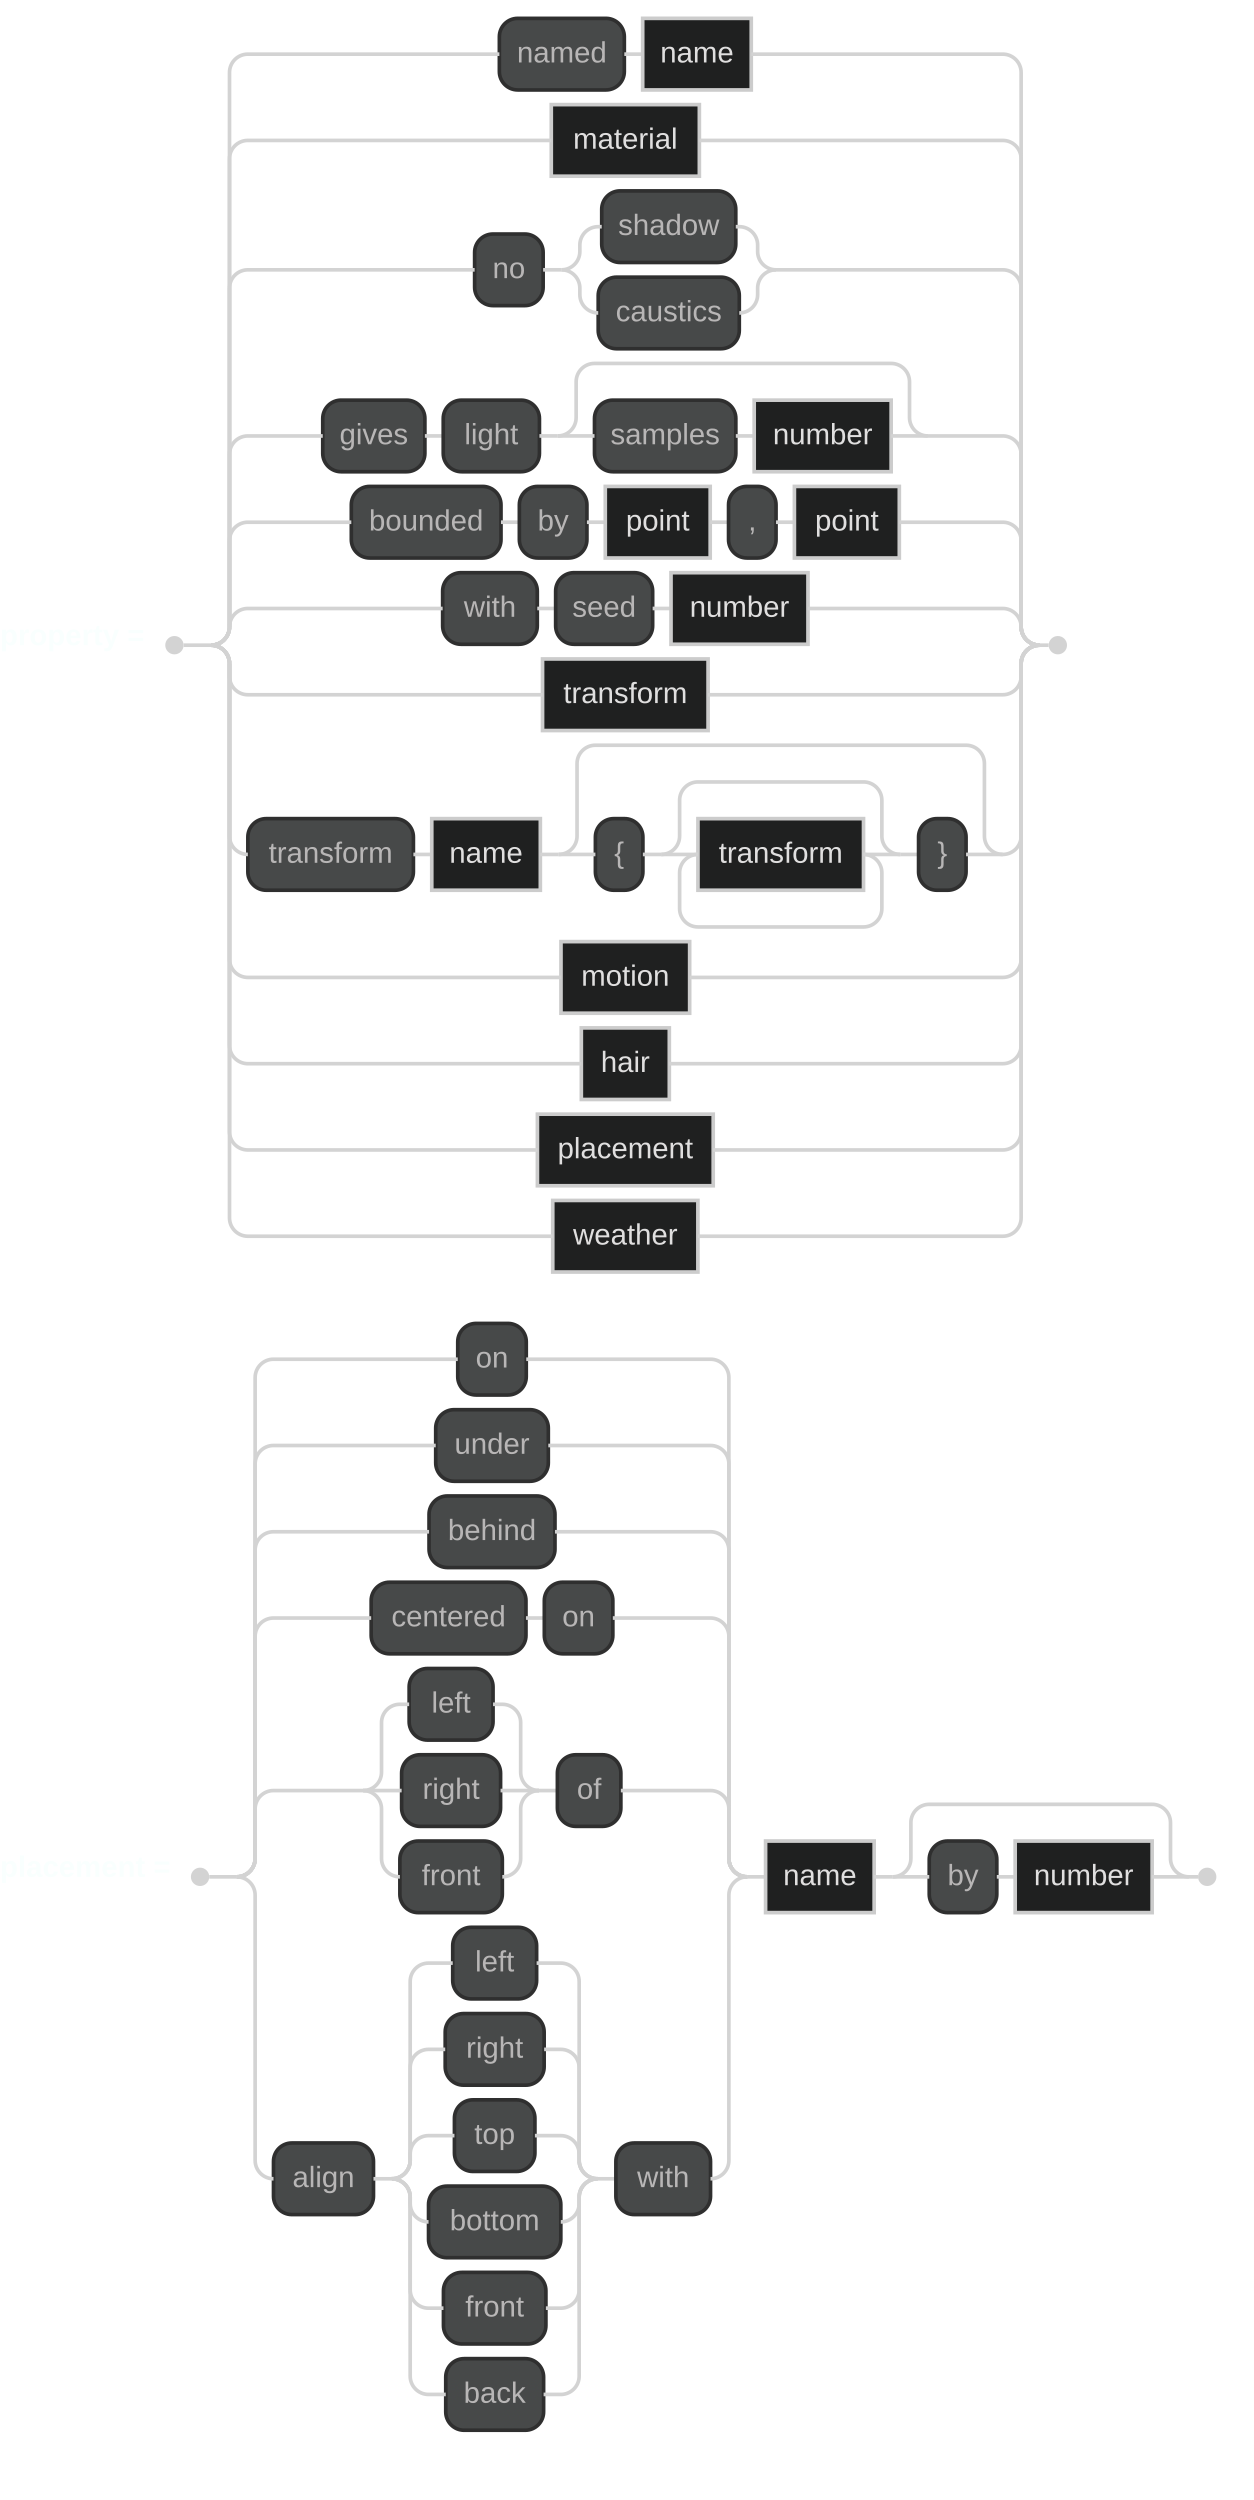
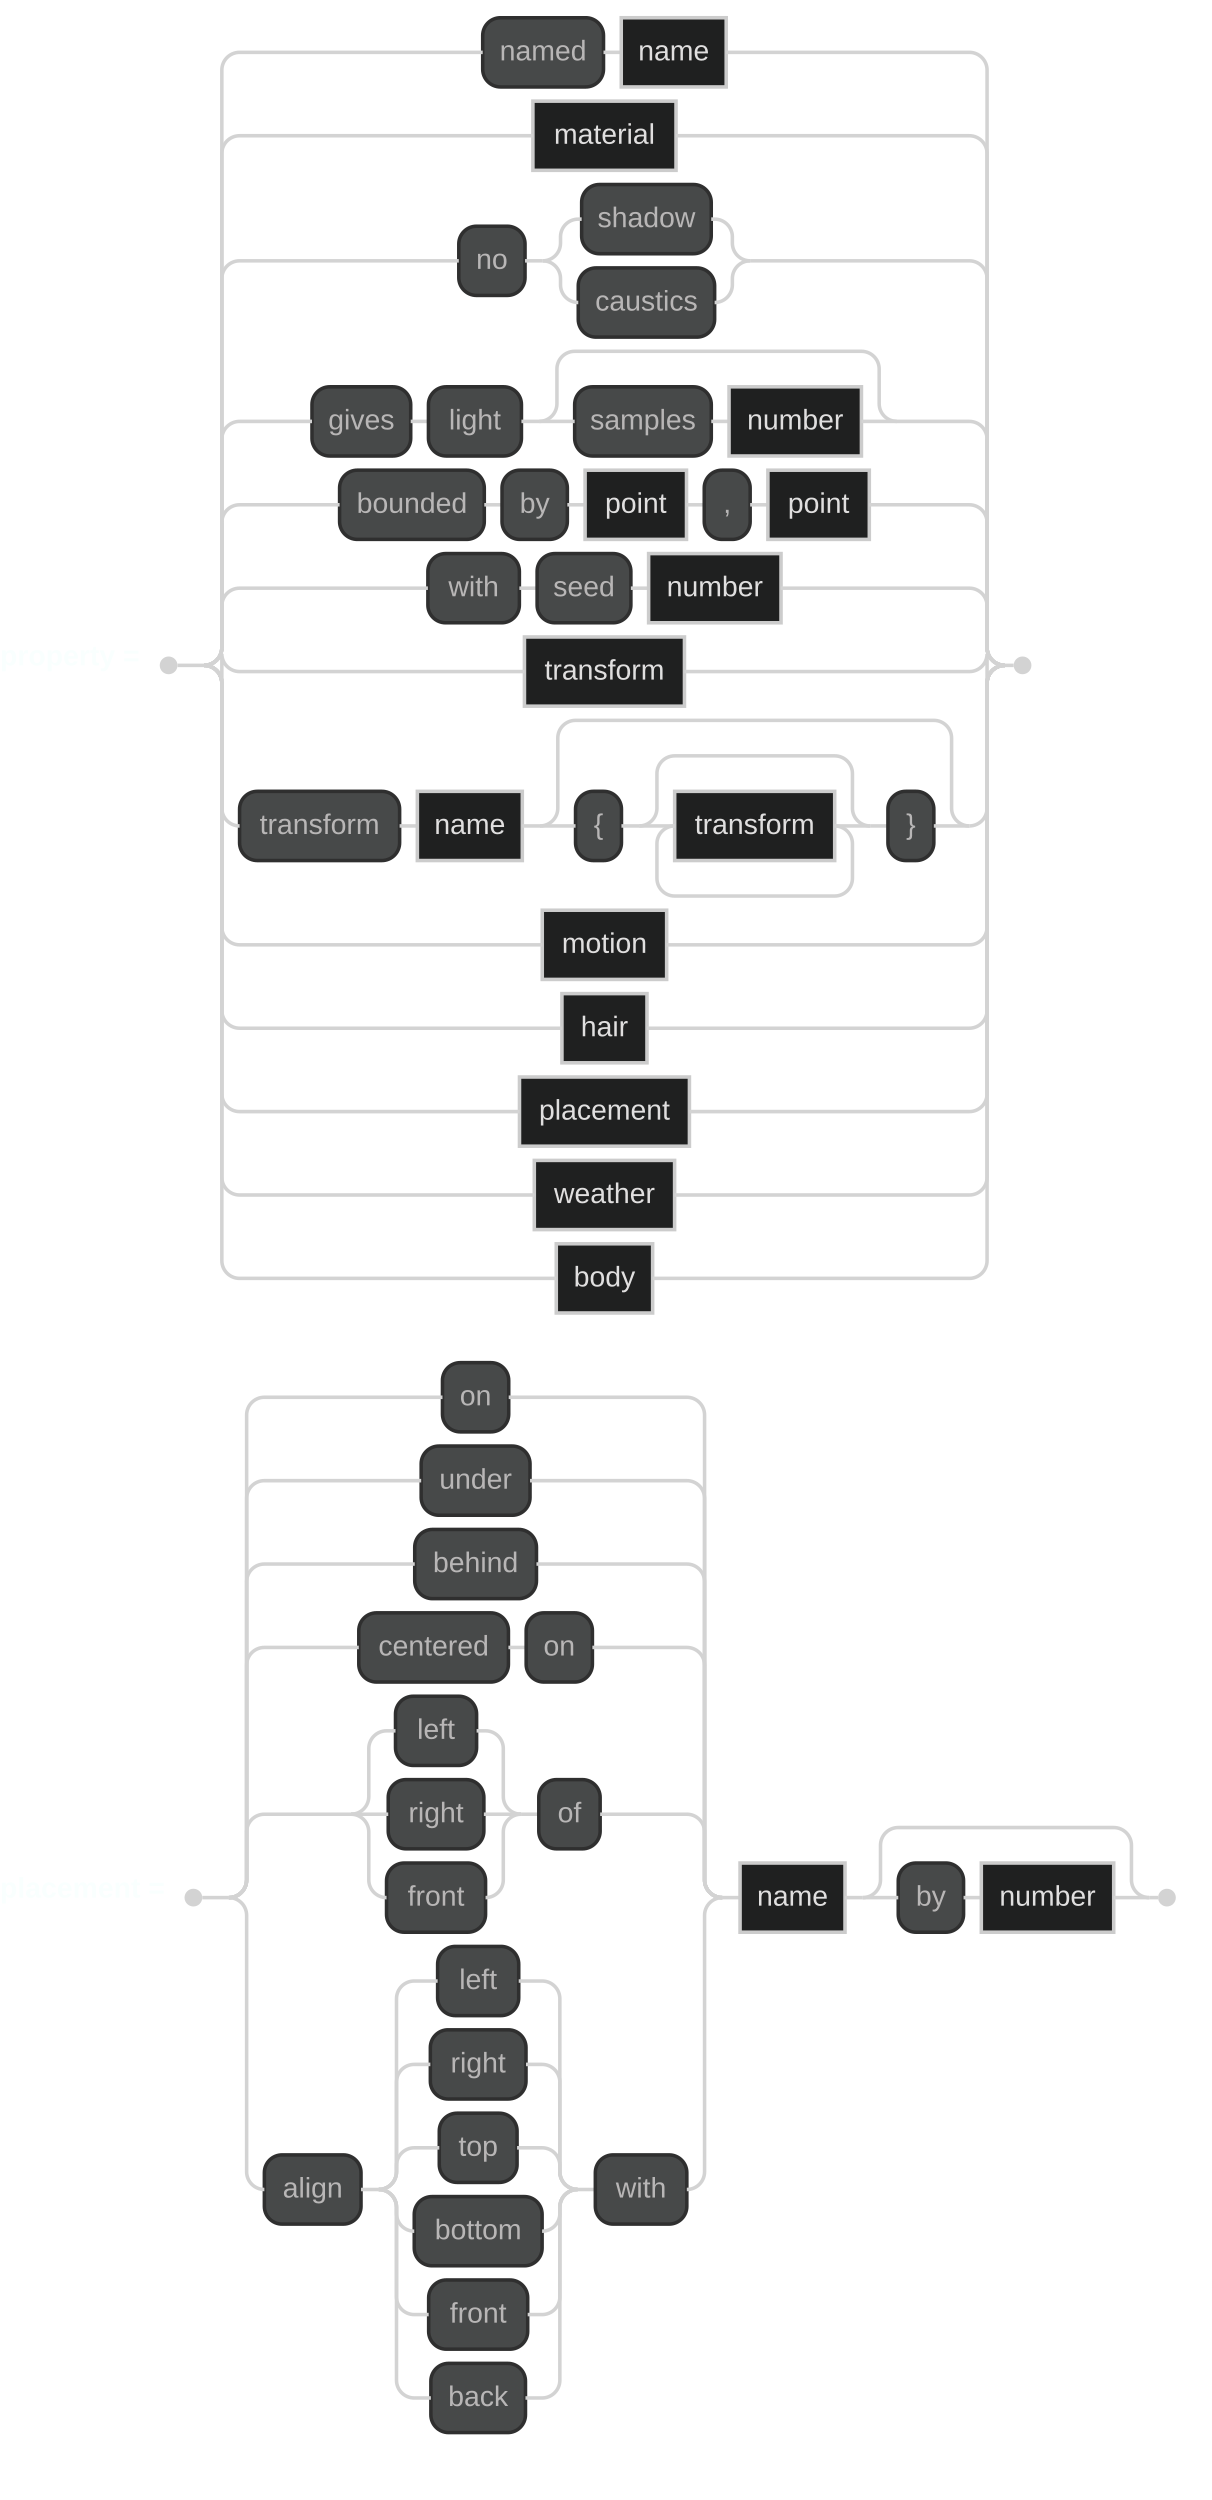
- <svg xmlns="http://www.w3.org/2000/svg" id="my-svg" width="100%" class="railroad-diagram" style="max-width: 682.688px; background-color: transparent;" viewBox="0 0 682.688 1362" role="graphics-document document" aria-roledescription="railroadEbnf">
+ <svg xmlns="http://www.w3.org/2000/svg" id="my-svg" width="100%" class="railroad-diagram" style="max-width: 682.688px; background-color: transparent;" viewBox="0 0 682.688 1409" role="graphics-document document" aria-roledescription="railroadEbnf">
  <style>#my-svg{font-family:"trebuchet ms",verdana,arial,sans-serif;font-size:16px;fill:#ccc;}@keyframes edge-animation-frame{from{stroke-dashoffset:0;}}@keyframes dash{to{stroke-dashoffset:0;}}#my-svg .edge-animation-slow{stroke-dasharray:9,5!important;stroke-dashoffset:900;animation:dash 50s linear infinite;stroke-linecap:round;}#my-svg .edge-animation-fast{stroke-dasharray:9,5!important;stroke-dashoffset:900;animation:dash 20s linear infinite;stroke-linecap:round;}#my-svg .error-icon{fill:#a44141;}#my-svg .error-text{fill:#ddd;stroke:#ddd;}#my-svg .edge-thickness-normal{stroke-width:1px;}#my-svg .edge-thickness-thick{stroke-width:3.5px;}#my-svg .edge-pattern-solid{stroke-dasharray:0;}#my-svg .edge-thickness-invisible{stroke-width:0;fill:none;}#my-svg .edge-pattern-dashed{stroke-dasharray:3;}#my-svg .edge-pattern-dotted{stroke-dasharray:2;}#my-svg .marker{fill:lightgrey;stroke:lightgrey;}#my-svg .marker.cross{stroke:lightgrey;}#my-svg svg{font-family:"trebuchet ms",verdana,arial,sans-serif;font-size:16px;}#my-svg p{margin:0;}#my-svg .railroad-diagram{font-family:"trebuchet ms",verdana,arial,sans-serif;font-size:16px;}#my-svg .railroad-terminal rect{fill:hsl(180, 1.587%, 28.353%);stroke:hsl(180, 0%, 18.353%);stroke-width:2px;}#my-svg .railroad-terminal text{fill:rgb(183.848, 181.552, 181.552);font-family:"trebuchet ms",verdana,arial,sans-serif;font-size:16px;text-anchor:middle;dominant-baseline:middle;}#my-svg .railroad-nonterminal rect{fill:#1f2020;stroke:#cccccc;stroke-width:2px;}#my-svg .railroad-nonterminal text{fill:#e0dfdf;font-family:"trebuchet ms",verdana,arial,sans-serif;font-size:16px;text-anchor:middle;dominant-baseline:middle;}#my-svg .railroad-line{stroke:lightgrey;stroke-width:2px;fill:none;}#my-svg .railroad-start circle,#my-svg .railroad-end circle{fill:lightgrey;}#my-svg .railroad-comment ellipse{fill:#181818;stroke:hsl(20, 0%, 2.353%);stroke-width:2px;}#my-svg .railroad-comment text{fill:rgb(223, 223.667, 224);font-style:italic;font-family:"trebuchet ms",verdana,arial,sans-serif;font-size:16px;text-anchor:middle;dominant-baseline:middle;}#my-svg .railroad-special rect{fill:hsl(20, 1.587%, 12.353%);stroke:hsl(20, 0%, 2.353%);stroke-width:2px;stroke-dasharray:5,3;}#my-svg .railroad-special text{fill:#e0dfdf;font-family:"trebuchet ms",verdana,arial,sans-serif;font-size:16px;text-anchor:middle;dominant-baseline:middle;}#my-svg .railroad-rule-name{font-weight:bold;fill:#F9FFFE;font-family:"trebuchet ms",verdana,arial,sans-serif;font-size:16px;}#my-svg .node .neo-node{stroke:#ccc;}#my-svg [data-look="neo"].node rect,#my-svg [data-look="neo"].cluster rect,#my-svg [data-look="neo"].node polygon{stroke:url(#my-svg-gradient);filter:drop-shadow( 1px 2px 2px rgba(185,185,185,1));}#my-svg [data-look="neo"].swimlane.cluster rect{filter:none;}#my-svg [data-look="neo"].node path{stroke:url(#my-svg-gradient);stroke-width:1px;}#my-svg [data-look="neo"].node .outer-path{filter:drop-shadow( 1px 2px 2px rgba(185,185,185,1));}#my-svg [data-look="neo"].node .neo-line path{stroke:#ccc;filter:none;}#my-svg [data-look="neo"].node circle{stroke:url(#my-svg-gradient);filter:drop-shadow( 1px 2px 2px rgba(185,185,185,1));}#my-svg [data-look="neo"].node circle .state-start{fill:#000000;}#my-svg [data-look="neo"].icon-shape .icon{fill:url(#my-svg-gradient);filter:drop-shadow( 1px 2px 2px rgba(185,185,185,1));}#my-svg [data-look="neo"].icon-shape .icon-neo path{stroke:url(#my-svg-gradient);filter:drop-shadow( 1px 2px 2px rgba(185,185,185,1));}#my-svg :root{--mermaid-font-family:"trebuchet ms",verdana,arial,sans-serif;}</style>
  <g />
  <g class="railroad-rule" transform="translate(0, 10)">
    <g transform="translate(115.0312, 0)">
      <g class="railroad-choice">
        <g class="railroad-sequence" transform="translate(157.0234, 0)">
          <g class="railroad-terminal" transform="translate(0, 0)">
            <rect x="0" y="0" width="68.078" height="39" rx="10" ry="10" />
            <text x="34.039" y="19.5">named</text>
          </g>
          <path class="railroad-line" d="M 68.078 19.5 L 78.078 19.5" />
          <g class="railroad-nonterminal" transform="translate(78.07812, 0)">
            <rect x="0" y="0" width="59.156" height="39" />
            <text x="29.578" y="19.5">name</text>
          </g>
        </g>
-         <path class="railroad-line" d="M 0 341.5 A 10 10 0 0 0 10 331.5 L 10 29.5 A 10 10 0 0 1 20 19.5 L 157.023 19.5" />
-         <path class="railroad-line" d="M 294.258 19.5 L 431.281 19.5 A 10 10 0 0 1 441.281 29.5 L 441.281 331.5 A 10 10 0 0 0 451.281 341.5" />
+         <path class="railroad-line" d="M 0 365 A 10 10 0 0 0 10 355 L 10 29.5 A 10 10 0 0 1 20 19.5 L 157.023 19.5" />
+         <path class="railroad-line" d="M 294.258 19.5 L 431.281 19.5 A 10 10 0 0 1 441.281 29.5 L 441.281 355 A 10 10 0 0 0 451.281 365" />
        <g class="railroad-nonterminal" transform="translate(185.3047, 47)">
          <rect x="0" y="0" width="80.672" height="39" />
          <text x="40.336" y="19.5">material</text>
        </g>
-         <path class="railroad-line" d="M 0 341.5 A 10 10 0 0 0 10 331.5 L 10 76.5 A 10 10 0 0 1 20 66.5 L 185.305 66.5" />
-         <path class="railroad-line" d="M 265.977 66.5 L 431.281 66.5 A 10 10 0 0 1 441.281 76.5 L 441.281 331.5 A 10 10 0 0 0 451.281 341.5" />
+         <path class="railroad-line" d="M 0 365 A 10 10 0 0 0 10 355 L 10 76.5 A 10 10 0 0 1 20 66.5 L 185.305 66.5" />
+         <path class="railroad-line" d="M 265.977 66.5 L 431.281 66.5 A 10 10 0 0 1 441.281 76.5 L 441.281 355 A 10 10 0 0 0 451.281 365" />
        <g class="railroad-sequence" transform="translate(143.5469, 94)">
          <g class="railroad-terminal" transform="translate(0, 23.5)">
            <rect x="0" y="0" width="37.328" height="39" rx="10" ry="10" />
            <text x="18.664" y="19.5">no</text>
          </g>
          <path class="railroad-line" d="M 37.328 43 L 47.328 43" />
          <g class="railroad-choice" transform="translate(47.32812, 0)">
            <g class="railroad-terminal" transform="translate(21.91406, 0)">
              <rect x="0" y="0" width="73.031" height="39" rx="10" ry="10" />
              <text x="36.516" y="19.5">shadow</text>
            </g>
            <path class="railroad-line" d="M 0 43 A 10 10 0 0 0 10 33 L 10 29.5 A 10 10 0 0 1 20 19.5 L 21.914 19.5" />
            <path class="railroad-line" d="M 94.945 19.5 L 96.859 19.5 A 10 10 0 0 1 106.859 29.5 L 106.859 33 A 10 10 0 0 0 116.859 43" />
            <g class="railroad-terminal" transform="translate(20, 47)">
              <rect x="0" y="0" width="76.859" height="39" rx="10" ry="10" />
              <text x="38.43" y="19.5">caustics</text>
            </g>
            <path class="railroad-line" d="M 0 43 A 10 10 0 0 1 10 53 L 10 56.5 A 10 10 0 0 0 20 66.5 L 20 66.5" />
            <path class="railroad-line" d="M 96.859 66.5 L 96.859 66.5 A 10 10 0 0 0 106.859 56.5 L 106.859 53 A 10 10 0 0 1 116.859 43" />
          </g>
        </g>
-         <path class="railroad-line" d="M 0 341.5 A 10 10 0 0 0 10 331.5 L 10 147 A 10 10 0 0 1 20 137 L 143.547 137" />
-         <path class="railroad-line" d="M 307.734 137 L 431.281 137 A 10 10 0 0 1 441.281 147 L 441.281 331.5 A 10 10 0 0 0 451.281 341.5" />
+         <path class="railroad-line" d="M 0 365 A 10 10 0 0 0 10 355 L 10 147 A 10 10 0 0 1 20 137 L 143.547 137" />
+         <path class="railroad-line" d="M 307.734 137 L 431.281 137 A 10 10 0 0 1 441.281 147 L 441.281 355 A 10 10 0 0 0 451.281 365" />
        <g class="railroad-sequence" transform="translate(60.80469, 188)">
          <g class="railroad-terminal" transform="translate(0, 20)">
            <rect x="0" y="0" width="55.641" height="39" rx="10" ry="10" />
            <text x="27.82" y="19.5">gives</text>
          </g>
          <path class="railroad-line" d="M 55.641 39.5 L 65.641 39.5" />
          <g class="railroad-terminal" transform="translate(65.64062, 20)">
            <rect x="0" y="0" width="52.406" height="39" rx="10" ry="10" />
            <text x="26.203" y="19.5">light</text>
          </g>
          <path class="railroad-line" d="M 118.047 39.5 L 128.047 39.5" />
          <g class="railroad-optional" transform="translate(128.0469, 0)">
            <g class="railroad-sequence" transform="translate(20, 20)">
              <g class="railroad-terminal" transform="translate(0, 0)">
                <rect x="0" y="0" width="77" height="39" rx="10" ry="10" />
                <text x="38.5" y="19.5">samples</text>
              </g>
              <path class="railroad-line" d="M 77 19.5 L 87 19.5" />
              <g class="railroad-nonterminal" transform="translate(87, 0)">
                <rect x="0" y="0" width="74.625" height="39" />
                <text x="37.312" y="19.5">number</text>
              </g>
            </g>
            <path class="railroad-line" d="M 0 39.5 L 20 39.5" />
            <path class="railroad-line" d="M 181.625 39.5 L 201.625 39.5" />
            <path class="railroad-line" d="M 0 39.5 A 10 10 0 0 0 10 29.5 L 10 10 A 10 10 0 0 1 20 0 L 181.625 0 A 10 10 0 0 1 191.625 10 L 191.625 29.5 A 10 10 0 0 0 201.625 39.5" />
          </g>
        </g>
-         <path class="railroad-line" d="M 0 341.5 A 10 10 0 0 0 10 331.5 L 10 237.5 A 10 10 0 0 1 20 227.5 L 60.805 227.5" />
-         <path class="railroad-line" d="M 390.477 227.5 L 431.281 227.5 A 10 10 0 0 1 441.281 237.5 L 441.281 331.5 A 10 10 0 0 0 451.281 341.5" />
+         <path class="railroad-line" d="M 0 365 A 10 10 0 0 0 10 355 L 10 237.5 A 10 10 0 0 1 20 227.5 L 60.805 227.5" />
+         <path class="railroad-line" d="M 390.477 227.5 L 431.281 227.5 A 10 10 0 0 1 441.281 237.5 L 441.281 355 A 10 10 0 0 0 451.281 365" />
        <g class="railroad-sequence" transform="translate(76.36719, 255)">
          <g class="railroad-terminal" transform="translate(0, 0)">
            <rect x="0" y="0" width="81.547" height="39" rx="10" ry="10" />
            <text x="40.773" y="19.5">bounded</text>
          </g>
          <path class="railroad-line" d="M 81.547 19.5 L 91.547 19.5" />
          <g class="railroad-terminal" transform="translate(91.54688, 0)">
            <rect x="0" y="0" width="36.812" height="39" rx="10" ry="10" />
            <text x="18.406" y="19.5">by</text>
          </g>
          <path class="railroad-line" d="M 128.359 19.5 L 138.359 19.5" />
          <g class="railroad-nonterminal" transform="translate(138.3594, 0)">
            <rect x="0" y="0" width="57.156" height="39" />
            <text x="28.578" y="19.5">point</text>
          </g>
          <path class="railroad-line" d="M 195.516 19.5 L 205.516 19.5" />
          <g class="railroad-terminal" transform="translate(205.5156, 0)">
            <rect x="0" y="0" width="25.875" height="39" rx="10" ry="10" />
            <text x="12.938" y="19.5">,</text>
          </g>
          <path class="railroad-line" d="M 231.391 19.5 L 241.391 19.5" />
          <g class="railroad-nonterminal" transform="translate(241.3906, 0)">
            <rect x="0" y="0" width="57.156" height="39" />
            <text x="28.578" y="19.5">point</text>
          </g>
        </g>
-         <path class="railroad-line" d="M 0 341.5 A 10 10 0 0 0 10 331.5 L 10 284.5 A 10 10 0 0 1 20 274.5 L 76.367 274.5" />
-         <path class="railroad-line" d="M 374.914 274.5 L 431.281 274.5 A 10 10 0 0 1 441.281 284.5 L 441.281 331.5 A 10 10 0 0 0 451.281 341.5" />
+         <path class="railroad-line" d="M 0 365 A 10 10 0 0 0 10 355 L 10 284.5 A 10 10 0 0 1 20 274.5 L 76.367 274.5" />
+         <path class="railroad-line" d="M 374.914 274.5 L 431.281 274.5 A 10 10 0 0 1 441.281 284.5 L 441.281 355 A 10 10 0 0 0 451.281 365" />
        <g class="railroad-sequence" transform="translate(126.125, 302)">
          <g class="railroad-terminal" transform="translate(0, 0)">
            <rect x="0" y="0" width="51.562" height="39" rx="10" ry="10" />
            <text x="25.781" y="19.5">with</text>
          </g>
          <path class="railroad-line" d="M 51.562 19.5 L 61.562 19.5" />
          <g class="railroad-terminal" transform="translate(61.5625, 0)">
            <rect x="0" y="0" width="52.844" height="39" rx="10" ry="10" />
            <text x="26.422" y="19.5">seed</text>
          </g>
          <path class="railroad-line" d="M 114.406 19.5 L 124.406 19.5" />
          <g class="railroad-nonterminal" transform="translate(124.4062, 0)">
            <rect x="0" y="0" width="74.625" height="39" />
            <text x="37.312" y="19.5">number</text>
          </g>
        </g>
-         <path class="railroad-line" d="M 0 341.5 A 10 10 0 0 0 10 331.5 L 10 331.5 A 10 10 0 0 1 20 321.5 L 126.125 321.5" />
-         <path class="railroad-line" d="M 325.156 321.5 L 431.281 321.5 A 10 10 0 0 1 441.281 331.5 L 441.281 331.5 A 10 10 0 0 0 451.281 341.5" />
+         <path class="railroad-line" d="M 0 365 A 10 10 0 0 0 10 355 L 10 331.5 A 10 10 0 0 1 20 321.5 L 126.125 321.5" />
+         <path class="railroad-line" d="M 325.156 321.5 L 431.281 321.5 A 10 10 0 0 1 441.281 331.5 L 441.281 355 A 10 10 0 0 0 451.281 365" />
        <g class="railroad-nonterminal" transform="translate(180.5469, 349)">
          <rect x="0" y="0" width="90.188" height="39" />
          <text x="45.094" y="19.5">transform</text>
        </g>
-         <path class="railroad-line" d="M 0 341.5 A 10 10 0 0 1 10 351.5 L 10 358.5 A 10 10 0 0 0 20 368.5 L 180.547 368.5" />
-         <path class="railroad-line" d="M 270.734 368.5 L 431.281 368.5 A 10 10 0 0 0 441.281 358.5 L 441.281 351.5 A 10 10 0 0 1 451.281 341.5" />
+         <path class="railroad-line" d="M 0 365 A 10 10 0 0 1 10 375 L 10 358.5 A 10 10 0 0 0 20 368.5 L 180.547 368.5" />
+         <path class="railroad-line" d="M 270.734 368.5 L 431.281 368.5 A 10 10 0 0 0 441.281 358.5 L 441.281 375 A 10 10 0 0 1 451.281 365" />
        <g class="railroad-sequence" transform="translate(20, 396)">
          <g class="railroad-terminal" transform="translate(0, 40)">
            <rect x="0" y="0" width="90.188" height="39" rx="10" ry="10" />
            <text x="45.094" y="19.5">transform</text>
          </g>
          <path class="railroad-line" d="M 90.188 59.5 L 100.188 59.5" />
          <g class="railroad-nonterminal" transform="translate(100.1875, 40)">
            <rect x="0" y="0" width="59.156" height="39" />
            <text x="29.578" y="19.5">name</text>
          </g>
          <path class="railroad-line" d="M 159.344 59.5 L 169.344 59.5" />
          <g class="railroad-optional" transform="translate(169.3438, 0)">
            <g class="railroad-sequence" transform="translate(20, 20)">
              <g class="railroad-terminal" transform="translate(0, 20)">
                <rect x="0" y="0" width="25.875" height="39" rx="10" ry="10" />
                <text x="12.938" y="19.5">{</text>
              </g>
              <path class="railroad-line" d="M 25.875 39.5 L 35.875 39.5" />
              <g class="railroad-repetition" transform="translate(35.875, 0)">
                <g class="railroad-nonterminal" transform="translate(20, 20)">
                  <rect x="0" y="0" width="90.188" height="39" />
                  <text x="45.094" y="19.5">transform</text>
                </g>
                <path class="railroad-line" d="M 0 39.5 L 20 39.5" />
                <path class="railroad-line" d="M 110.188 39.5 L 130.188 39.5" />
                <path class="railroad-line" d="M 110.188 39.5 A 10 10 0 0 1 120.188 49.5 L 120.188 69 A 10 10 0 0 1 110.188 79 L 20 79 A 10 10 0 0 1 10 69 L 10 49.5 A 10 10 0 0 1 20 39.5" />
                <path class="railroad-line" d="M 0 39.5 A 10 10 0 0 0 10 29.5 L 10 10 A 10 10 0 0 1 20 0 L 110.188 0 A 10 10 0 0 1 120.188 10 L 120.188 29.5 A 10 10 0 0 0 130.188 39.5" />
              </g>
              <path class="railroad-line" d="M 166.062 39.5 L 176.062 39.5" />
              <g class="railroad-terminal" transform="translate(176.0625, 20)">
                <rect x="0" y="0" width="25.875" height="39" rx="10" ry="10" />
                <text x="12.938" y="19.5">}</text>
              </g>
            </g>
            <path class="railroad-line" d="M 0 59.5 L 20 59.5" />
            <path class="railroad-line" d="M 221.938 59.5 L 241.938 59.5" />
            <path class="railroad-line" d="M 0 59.5 A 10 10 0 0 0 10 49.5 L 10 10 A 10 10 0 0 1 20 0 L 221.938 0 A 10 10 0 0 1 231.938 10 L 231.938 49.5 A 10 10 0 0 0 241.938 59.5" />
          </g>
        </g>
-         <path class="railroad-line" d="M 0 341.5 A 10 10 0 0 1 10 351.5 L 10 445.5 A 10 10 0 0 0 20 455.5 L 20 455.5" />
-         <path class="railroad-line" d="M 431.281 455.5 L 431.281 455.5 A 10 10 0 0 0 441.281 445.5 L 441.281 351.5 A 10 10 0 0 1 451.281 341.5" />
+         <path class="railroad-line" d="M 0 365 A 10 10 0 0 1 10 375 L 10 445.5 A 10 10 0 0 0 20 455.5 L 20 455.5" />
+         <path class="railroad-line" d="M 431.281 455.5 L 431.281 455.5 A 10 10 0 0 0 441.281 445.5 L 441.281 375 A 10 10 0 0 1 451.281 365" />
        <g class="railroad-nonterminal" transform="translate(190.5859, 503)">
          <rect x="0" y="0" width="70.109" height="39" />
          <text x="35.055" y="19.5">motion</text>
        </g>
-         <path class="railroad-line" d="M 0 341.5 A 10 10 0 0 1 10 351.5 L 10 512.5 A 10 10 0 0 0 20 522.5 L 190.586 522.5" />
-         <path class="railroad-line" d="M 260.695 522.5 L 431.281 522.5 A 10 10 0 0 0 441.281 512.5 L 441.281 351.5 A 10 10 0 0 1 451.281 341.5" />
+         <path class="railroad-line" d="M 0 365 A 10 10 0 0 1 10 375 L 10 512.5 A 10 10 0 0 0 20 522.5 L 190.586 522.5" />
+         <path class="railroad-line" d="M 260.695 522.5 L 431.281 522.5 A 10 10 0 0 0 441.281 512.5 L 441.281 375 A 10 10 0 0 1 451.281 365" />
        <g class="railroad-nonterminal" transform="translate(201.6719, 550)">
          <rect x="0" y="0" width="47.938" height="39" />
          <text x="23.969" y="19.5">hair</text>
        </g>
-         <path class="railroad-line" d="M 0 341.5 A 10 10 0 0 1 10 351.5 L 10 559.5 A 10 10 0 0 0 20 569.5 L 201.672 569.5" />
-         <path class="railroad-line" d="M 249.609 569.5 L 431.281 569.5 A 10 10 0 0 0 441.281 559.5 L 441.281 351.5 A 10 10 0 0 1 451.281 341.5" />
+         <path class="railroad-line" d="M 0 365 A 10 10 0 0 1 10 375 L 10 559.5 A 10 10 0 0 0 20 569.5 L 201.672 569.5" />
+         <path class="railroad-line" d="M 249.609 569.5 L 431.281 569.5 A 10 10 0 0 0 441.281 559.5 L 441.281 375 A 10 10 0 0 1 451.281 365" />
        <g class="railroad-nonterminal" transform="translate(177.75, 597)">
          <rect x="0" y="0" width="95.781" height="39" />
          <text x="47.891" y="19.5">placement</text>
        </g>
-         <path class="railroad-line" d="M 0 341.5 A 10 10 0 0 1 10 351.5 L 10 606.5 A 10 10 0 0 0 20 616.5 L 177.75 616.5" />
-         <path class="railroad-line" d="M 273.531 616.5 L 431.281 616.5 A 10 10 0 0 0 441.281 606.5 L 441.281 351.5 A 10 10 0 0 1 451.281 341.5" />
+         <path class="railroad-line" d="M 0 365 A 10 10 0 0 1 10 375 L 10 606.5 A 10 10 0 0 0 20 616.5 L 177.75 616.5" />
+         <path class="railroad-line" d="M 273.531 616.5 L 431.281 616.5 A 10 10 0 0 0 441.281 606.5 L 441.281 375 A 10 10 0 0 1 451.281 365" />
        <g class="railroad-nonterminal" transform="translate(186.1016, 644)">
          <rect x="0" y="0" width="79.078" height="39" />
          <text x="39.539" y="19.5">weather</text>
        </g>
-         <path class="railroad-line" d="M 0 341.5 A 10 10 0 0 1 10 351.5 L 10 653.5 A 10 10 0 0 0 20 663.5 L 186.102 663.5" />
-         <path class="railroad-line" d="M 265.18 663.5 L 431.281 663.5 A 10 10 0 0 0 441.281 653.5 L 441.281 351.5 A 10 10 0 0 1 451.281 341.5" />
+         <path class="railroad-line" d="M 0 365 A 10 10 0 0 1 10 375 L 10 653.5 A 10 10 0 0 0 20 663.5 L 186.102 663.5" />
+         <path class="railroad-line" d="M 265.18 663.5 L 431.281 663.5 A 10 10 0 0 0 441.281 653.5 L 441.281 375 A 10 10 0 0 1 451.281 365" />
+         <g class="railroad-nonterminal" transform="translate(198.4844, 691)">
+           <rect x="0" y="0" width="54.312" height="39" />
+           <text x="27.156" y="19.5">body</text>
+         </g>
+         <path class="railroad-line" d="M 0 365 A 10 10 0 0 1 10 375 L 10 700.5 A 10 10 0 0 0 20 710.5 L 198.484 710.5" />
+         <path class="railroad-line" d="M 252.797 710.5 L 431.281 710.5 A 10 10 0 0 0 441.281 700.5 L 441.281 375 A 10 10 0 0 1 451.281 365" />
      </g>
    </g>
    <g class="railroad-rule-name-group">
-       <text class="railroad-rule-name" x="0" y="341.5">property =</text>
+       <text class="railroad-rule-name" x="0" y="365">property =</text>
    </g>
    <g class="railroad-start">
-       <circle cx="95.031" cy="341.5" r="5" />
+       <circle cx="95.031" cy="365" r="5" />
    </g>
    <g class="railroad-end">
-       <circle cx="576.312" cy="341.5" r="5" />
-     </g>
-     <path class="railroad-line" d="M 100.031 341.5 L 115.031 341.5" />
-     <path class="railroad-line" d="M 566.312 341.5 L 571.312 341.5" />
+       <circle cx="576.312" cy="365" r="5" />
+     </g>
+     <path class="railroad-line" d="M 100.031 365 L 115.031 365" />
+     <path class="railroad-line" d="M 566.312 365 L 571.312 365" />
  </g>
-   <g class="railroad-rule" transform="translate(0, 721)">
+   <g class="railroad-rule" transform="translate(0, 768)">
    <g transform="translate(129, 0)">
      <g class="railroad-sequence">
        <g class="railroad-choice" transform="translate(0, 0)">
          <g class="railroad-terminal" transform="translate(120.3828, 0)">
            <rect x="0" y="0" width="37.328" height="39" rx="10" ry="10" />
            <text x="18.664" y="19.5">on</text>
          </g>
          <path class="railroad-line" d="M 0 301.5 A 10 10 0 0 0 10 291.5 L 10 29.5 A 10 10 0 0 1 20 19.5 L 120.383 19.5" />
          <path class="railroad-line" d="M 157.711 19.5 L 258.094 19.5 A 10 10 0 0 1 268.094 29.5 L 268.094 291.5 A 10 10 0 0 0 278.094 301.5" />
          <g class="railroad-terminal" transform="translate(108.375, 47)">
            <rect x="0" y="0" width="61.344" height="39" rx="10" ry="10" />
            <text x="30.672" y="19.5">under</text>
          </g>
          <path class="railroad-line" d="M 0 301.5 A 10 10 0 0 0 10 291.5 L 10 76.5 A 10 10 0 0 1 20 66.5 L 108.375 66.5" />
          <path class="railroad-line" d="M 169.719 66.5 L 258.094 66.5 A 10 10 0 0 1 268.094 76.5 L 268.094 291.5 A 10 10 0 0 0 278.094 301.5" />
          <g class="railroad-terminal" transform="translate(104.7422, 94)">
            <rect x="0" y="0" width="68.609" height="39" rx="10" ry="10" />
            <text x="34.305" y="19.5">behind</text>
          </g>
          <path class="railroad-line" d="M 0 301.5 A 10 10 0 0 0 10 291.5 L 10 123.5 A 10 10 0 0 1 20 113.5 L 104.742 113.5" />
          <path class="railroad-line" d="M 173.352 113.5 L 258.094 113.5 A 10 10 0 0 1 268.094 123.5 L 268.094 291.5 A 10 10 0 0 0 278.094 301.5" />
          <g class="railroad-sequence" transform="translate(73.21875, 141)">
            <g class="railroad-terminal" transform="translate(0, 0)">
              <rect x="0" y="0" width="84.328" height="39" rx="10" ry="10" />
              <text x="42.164" y="19.5">centered</text>
            </g>
            <path class="railroad-line" d="M 84.328 19.5 L 94.328 19.5" />
            <g class="railroad-terminal" transform="translate(94.32812, 0)">
              <rect x="0" y="0" width="37.328" height="39" rx="10" ry="10" />
              <text x="18.664" y="19.5">on</text>
            </g>
          </g>
          <path class="railroad-line" d="M 0 301.5 A 10 10 0 0 0 10 291.5 L 10 170.5 A 10 10 0 0 1 20 160.5 L 73.219 160.5" />
          <path class="railroad-line" d="M 204.875 160.5 L 258.094 160.5 A 10 10 0 0 1 268.094 170.5 L 268.094 291.5 A 10 10 0 0 0 278.094 301.5" />
          <g class="railroad-sequence" transform="translate(68.85156, 188)">
            <g class="railroad-choice" transform="translate(0, 0)">
              <g class="railroad-terminal" transform="translate(25.05469, 0)">
                <rect x="0" y="0" width="45.703" height="39" rx="10" ry="10" />
                <text x="22.852" y="19.5">left</text>
              </g>
              <path class="railroad-line" d="M 0 66.5 A 10 10 0 0 0 10 56.5 L 10 29.5 A 10 10 0 0 1 20 19.5 L 25.055 19.5" />
              <path class="railroad-line" d="M 70.758 19.5 L 75.812 19.5 A 10 10 0 0 1 85.812 29.5 L 85.812 56.5 A 10 10 0 0 0 95.812 66.5" />
              <g class="railroad-terminal" transform="translate(20.95312, 47)">
                <rect x="0" y="0" width="53.906" height="39" rx="10" ry="10" />
                <text x="26.953" y="19.5">right</text>
              </g>
              <path class="railroad-line" d="M 0 66.5 L 20.953 66.5" />
              <path class="railroad-line" d="M 74.859 66.5 L 95.812 66.5" />
              <g class="railroad-terminal" transform="translate(20, 94)">
                <rect x="0" y="0" width="55.812" height="39" rx="10" ry="10" />
                <text x="27.906" y="19.5">front</text>
              </g>
              <path class="railroad-line" d="M 0 66.5 A 10 10 0 0 1 10 76.5 L 10 103.5 A 10 10 0 0 0 20 113.5 L 20 113.5" />
              <path class="railroad-line" d="M 75.812 113.5 L 75.812 113.5 A 10 10 0 0 0 85.812 103.5 L 85.812 76.5 A 10 10 0 0 1 95.812 66.5" />
            </g>
            <path class="railroad-line" d="M 95.812 66.5 L 105.812 66.5" />
            <g class="railroad-terminal" transform="translate(105.8125, 47)">
              <rect x="0" y="0" width="34.578" height="39" rx="10" ry="10" />
              <text x="17.289" y="19.5">of</text>
            </g>
          </g>
          <path class="railroad-line" d="M 0 301.5 A 10 10 0 0 0 10 291.5 L 10 264.5 A 10 10 0 0 1 20 254.5 L 68.852 254.5" />
          <path class="railroad-line" d="M 209.242 254.5 L 258.094 254.5 A 10 10 0 0 1 268.094 264.5 L 268.094 291.5 A 10 10 0 0 0 278.094 301.5" />
          <g class="railroad-sequence" transform="translate(20, 329)">
            <g class="railroad-terminal" transform="translate(0, 117.5)">
              <rect x="0" y="0" width="54.469" height="39" rx="10" ry="10" />
              <text x="27.234" y="19.5">align</text>
            </g>
            <path class="railroad-line" d="M 54.469 137 L 64.469 137" />
            <g class="railroad-choice" transform="translate(64.46875, 0)">
              <g class="railroad-terminal" transform="translate(33.17969, 0)">
                <rect x="0" y="0" width="45.703" height="39" rx="10" ry="10" />
                <text x="22.852" y="19.5">left</text>
              </g>
              <path class="railroad-line" d="M 0 137 A 10 10 0 0 0 10 127 L 10 29.5 A 10 10 0 0 1 20 19.5 L 33.18 19.5" />
              <path class="railroad-line" d="M 78.883 19.5 L 92.062 19.5 A 10 10 0 0 1 102.062 29.5 L 102.062 127 A 10 10 0 0 0 112.062 137" />
              <g class="railroad-terminal" transform="translate(29.07812, 47)">
                <rect x="0" y="0" width="53.906" height="39" rx="10" ry="10" />
                <text x="26.953" y="19.5">right</text>
              </g>
              <path class="railroad-line" d="M 0 137 A 10 10 0 0 0 10 127 L 10 76.5 A 10 10 0 0 1 20 66.5 L 29.078 66.5" />
              <path class="railroad-line" d="M 82.984 66.5 L 92.062 66.5 A 10 10 0 0 1 102.062 76.5 L 102.062 127 A 10 10 0 0 0 112.062 137" />
              <g class="railroad-terminal" transform="translate(34.10938, 94)">
                <rect x="0" y="0" width="43.844" height="39" rx="10" ry="10" />
                <text x="21.922" y="19.5">top</text>
              </g>
              <path class="railroad-line" d="M 0 137 A 10 10 0 0 0 10 127 L 10 123.5 A 10 10 0 0 1 20 113.5 L 34.109 113.5" />
              <path class="railroad-line" d="M 77.953 113.5 L 92.062 113.5 A 10 10 0 0 1 102.062 123.5 L 102.062 127 A 10 10 0 0 0 112.062 137" />
              <g class="railroad-terminal" transform="translate(20, 141)">
                <rect x="0" y="0" width="72.062" height="39" rx="10" ry="10" />
                <text x="36.031" y="19.5">bottom</text>
              </g>
              <path class="railroad-line" d="M 0 137 A 10 10 0 0 1 10 147 L 10 150.5 A 10 10 0 0 0 20 160.5 L 20 160.5" />
              <path class="railroad-line" d="M 92.062 160.5 L 92.062 160.5 A 10 10 0 0 0 102.062 150.5 L 102.062 147 A 10 10 0 0 1 112.062 137" />
              <g class="railroad-terminal" transform="translate(28.125, 188)">
                <rect x="0" y="0" width="55.812" height="39" rx="10" ry="10" />
                <text x="27.906" y="19.5">front</text>
              </g>
              <path class="railroad-line" d="M 0 137 A 10 10 0 0 1 10 147 L 10 197.5 A 10 10 0 0 0 20 207.5 L 28.125 207.5" />
              <path class="railroad-line" d="M 83.938 207.5 L 92.062 207.5 A 10 10 0 0 0 102.062 197.5 L 102.062 147 A 10 10 0 0 1 112.062 137" />
              <g class="railroad-terminal" transform="translate(29.375, 235)">
                <rect x="0" y="0" width="53.312" height="39" rx="10" ry="10" />
                <text x="26.656" y="19.5">back</text>
              </g>
              <path class="railroad-line" d="M 0 137 A 10 10 0 0 1 10 147 L 10 244.5 A 10 10 0 0 0 20 254.5 L 29.375 254.5" />
              <path class="railroad-line" d="M 82.688 254.5 L 92.062 254.5 A 10 10 0 0 0 102.062 244.5 L 102.062 147 A 10 10 0 0 1 112.062 137" />
            </g>
            <path class="railroad-line" d="M 176.531 137 L 186.531 137" />
            <g class="railroad-terminal" transform="translate(186.5312, 117.5)">
              <rect x="0" y="0" width="51.562" height="39" rx="10" ry="10" />
              <text x="25.781" y="19.5">with</text>
            </g>
          </g>
          <path class="railroad-line" d="M 0 301.5 A 10 10 0 0 1 10 311.5 L 10 456 A 10 10 0 0 0 20 466 L 20 466" />
          <path class="railroad-line" d="M 258.094 466 L 258.094 466 A 10 10 0 0 0 268.094 456 L 268.094 311.5 A 10 10 0 0 1 278.094 301.5" />
        </g>
        <path class="railroad-line" d="M 278.094 301.5 L 288.094 301.5" />
        <g class="railroad-nonterminal" transform="translate(288.0938, 282)">
          <rect x="0" y="0" width="59.156" height="39" />
          <text x="29.578" y="19.5">name</text>
        </g>
        <path class="railroad-line" d="M 347.25 301.5 L 357.25 301.5" />
        <g class="railroad-optional" transform="translate(357.25, 262)">
          <g class="railroad-sequence" transform="translate(20, 20)">
            <g class="railroad-terminal" transform="translate(0, 0)">
              <rect x="0" y="0" width="36.812" height="39" rx="10" ry="10" />
              <text x="18.406" y="19.5">by</text>
            </g>
            <path class="railroad-line" d="M 36.812 19.5 L 46.812 19.5" />
            <g class="railroad-nonterminal" transform="translate(46.8125, 0)">
              <rect x="0" y="0" width="74.625" height="39" />
              <text x="37.312" y="19.5">number</text>
            </g>
          </g>
          <path class="railroad-line" d="M 0 39.5 L 20 39.5" />
          <path class="railroad-line" d="M 141.438 39.5 L 161.438 39.5" />
          <path class="railroad-line" d="M 0 39.5 A 10 10 0 0 0 10 29.5 L 10 10 A 10 10 0 0 1 20 0 L 141.438 0 A 10 10 0 0 1 151.438 10 L 151.438 29.5 A 10 10 0 0 0 161.438 39.5" />
        </g>
      </g>
    </g>
    <g class="railroad-rule-name-group">
      <text class="railroad-rule-name" x="0" y="301.5">placement =</text>
    </g>
    <g class="railroad-start">
      <circle cx="109" cy="301.5" r="5" />
    </g>
    <g class="railroad-end">
      <circle cx="657.688" cy="301.5" r="5" />
    </g>
    <path class="railroad-line" d="M 114 301.5 L 129 301.5" />
    <path class="railroad-line" d="M 647.688 301.5 L 652.688 301.5" />
  </g>
</svg>
